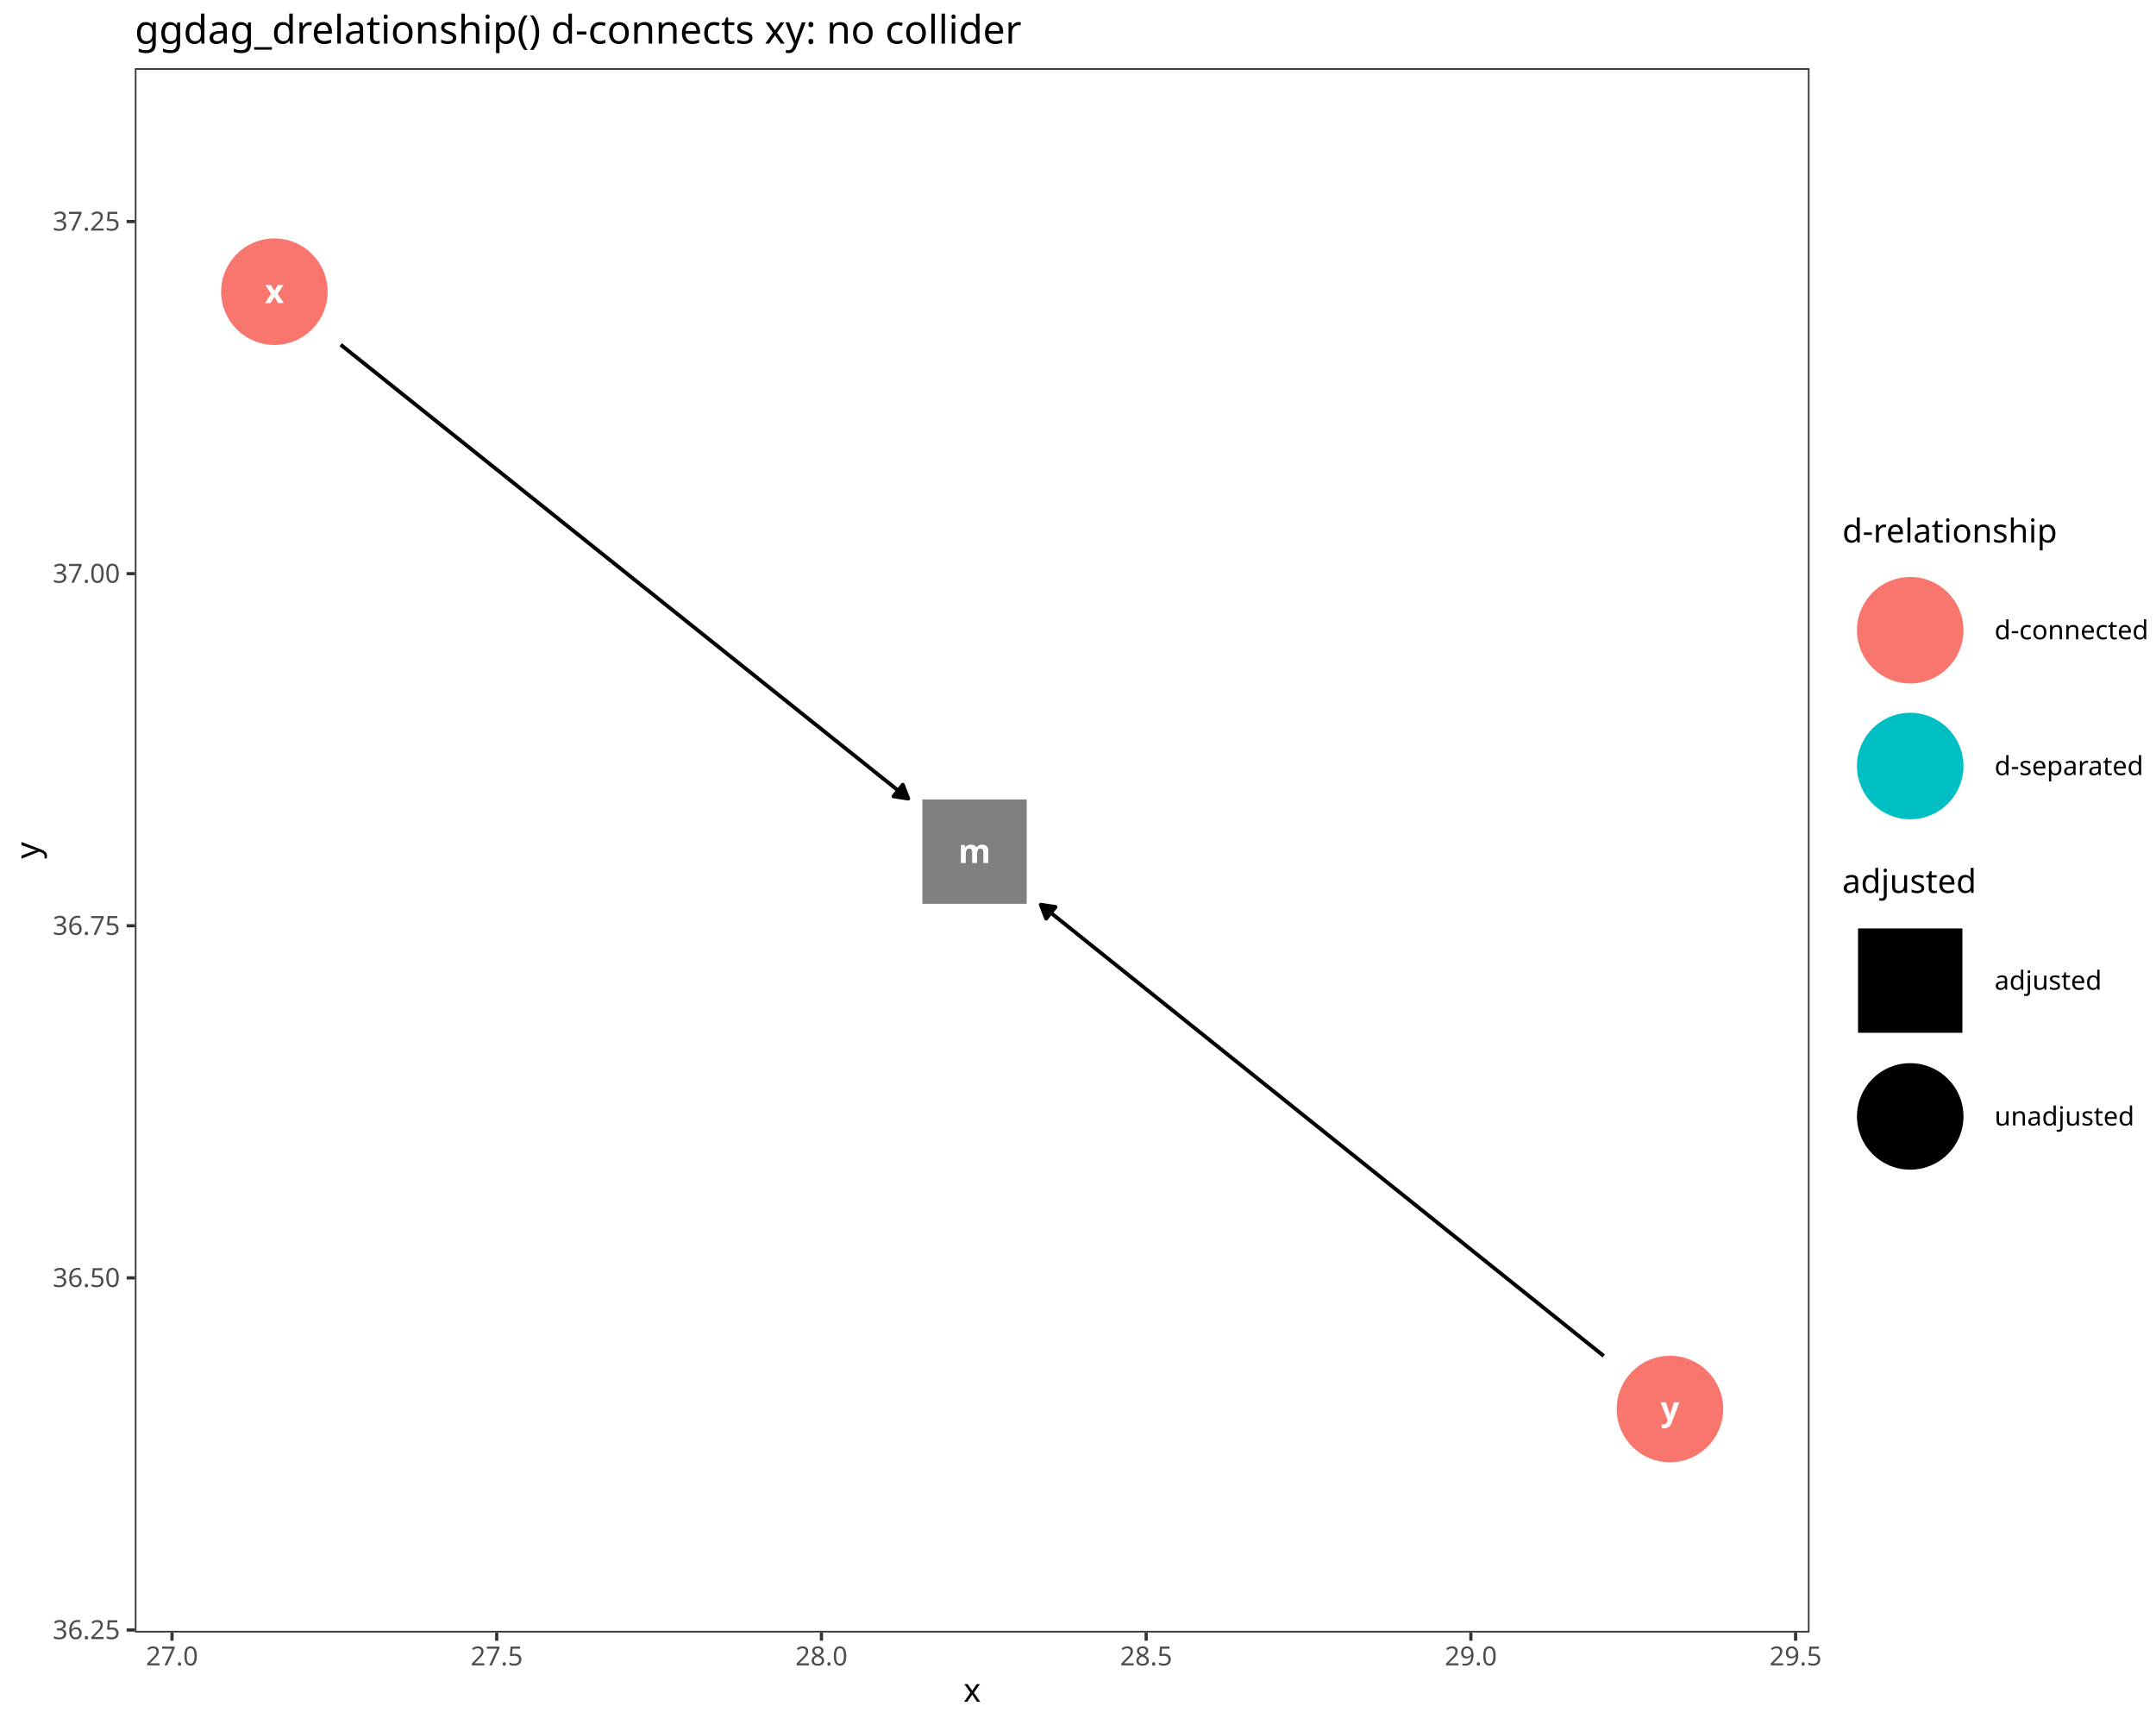
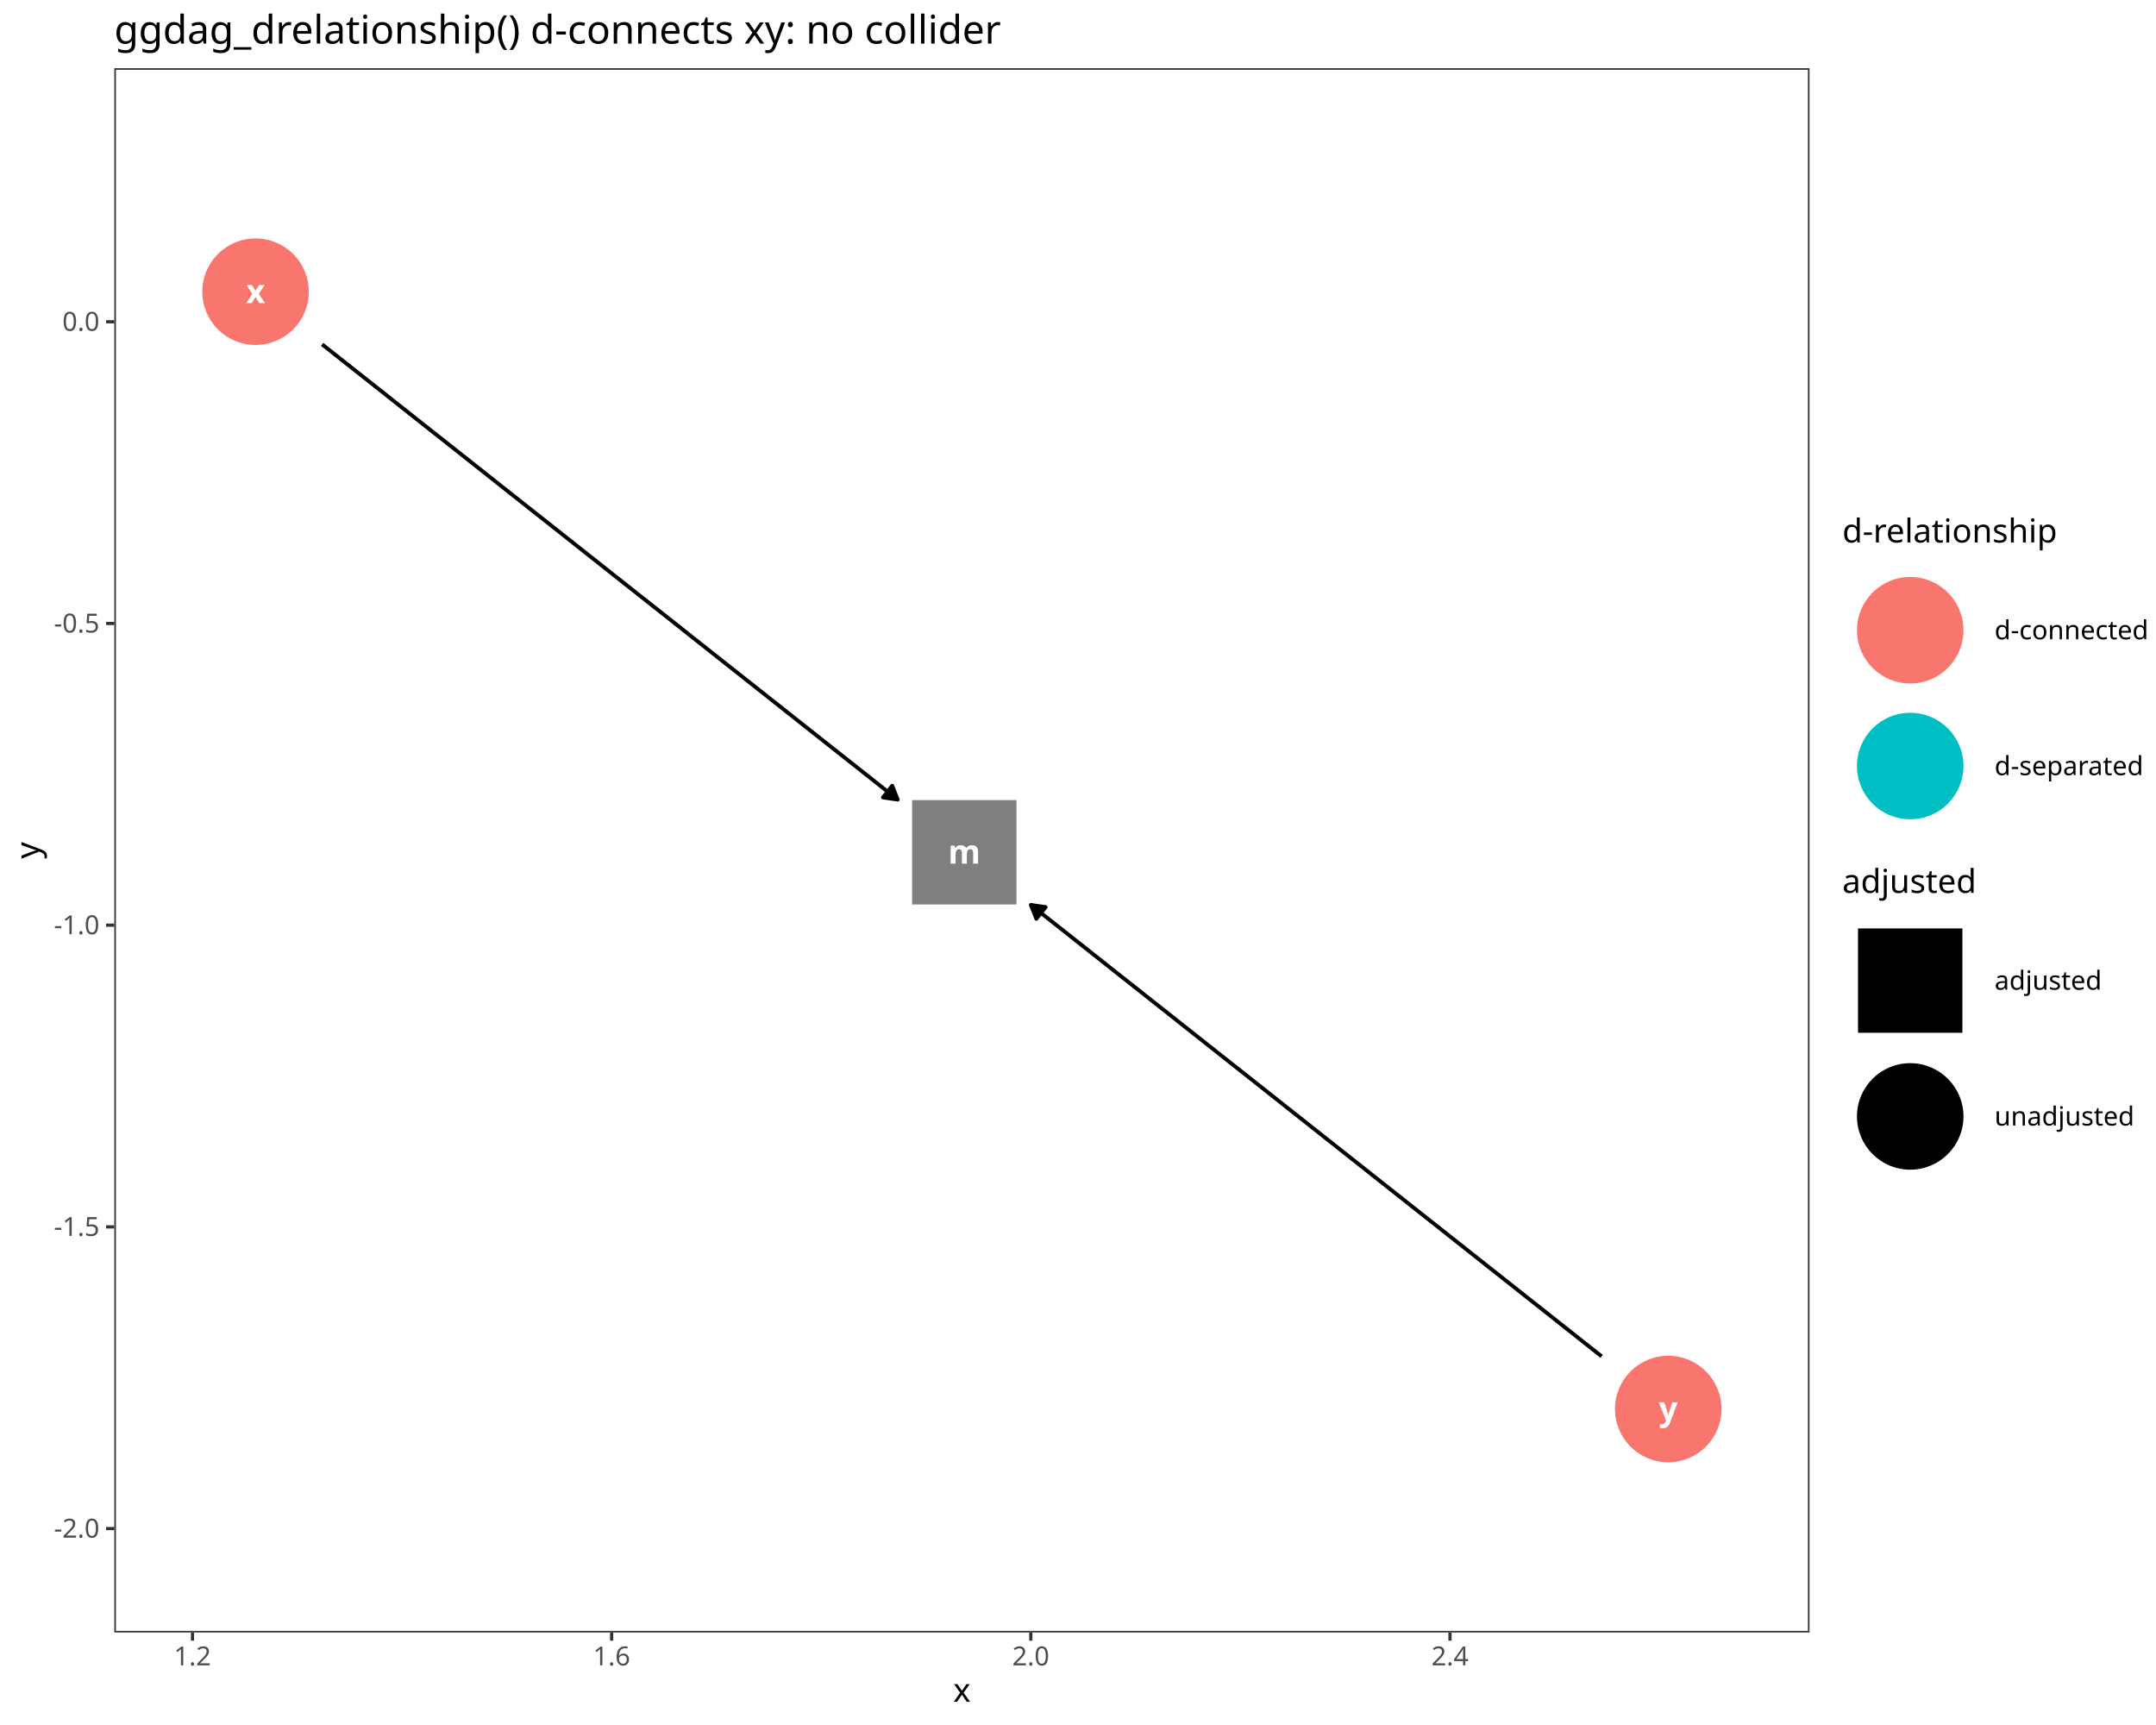
<svg xmlns="http://www.w3.org/2000/svg" class="svglite" data-engine-version="2.0" width="720.00pt" height="576.00pt" viewBox="0 0 720.00 576.00">
  <defs>
    <style type="text/css">
    .svglite line, .svglite polyline, .svglite polygon, .svglite path, .svglite rect, .svglite circle {
      fill: none;
      stroke: #000000;
      stroke-linecap: round;
      stroke-linejoin: round;
      stroke-miterlimit: 10.00;
    }
  </style>
  </defs>
  <rect width="100%" height="100%" style="stroke: none; fill: #FFFFFF;" />
  <defs>
    <clipPath id="cpMC4wMHw3MjAuMDB8MC4wMHw1NzYuMDA=">
      <rect x="0.00" y="0.00" width="720.00" height="576.00" />
    </clipPath>
  </defs>
  <g clip-path="url(#cpMC4wMHw3MjAuMDB8MC4wMHw1NzYuMDA=)">
    <rect x="0.00" y="0.00" width="720.00" height="576.00" style="stroke-width: 1.07; stroke: #FFFFFF; fill: #FFFFFF;" />
  </g>
  <defs>
-     <clipPath id="cpNDUuMDN8NjA0LjI4fDIyLjc4fDU0NS4xMQ==">
-       <rect x="45.03" y="22.78" width="559.26" height="522.33" />
+     <clipPath id="cpMzguMTd8NjA0LjI4fDIyLjc4fDU0NS4xMQ==">
+       <rect x="38.17" y="22.78" width="566.12" height="522.33" />
    </clipPath>
  </defs>
-   <g clip-path="url(#cpNDUuMDN8NjA0LjI4fDIyLjc4fDU0NS4xMQ==)">
-     <rect x="45.03" y="22.78" width="559.26" height="522.33" style="stroke-width: 1.07; stroke: none; fill: #FFFFFF;" />
-     <polyline points="113.77,115.10 115.25,116.29 117.61,118.18 119.97,120.06 122.33,121.95 124.70,123.84 127.06,125.73 129.42,127.62 131.78,129.51 134.14,131.40 136.51,133.28 138.87,135.17 141.23,137.06 143.59,138.95 145.95,140.84 148.31,142.73 150.68,144.62 153.04,146.50 155.40,148.39 157.76,150.28 160.12,152.17 162.48,154.06 164.85,155.95 167.21,157.83 169.57,159.72 171.93,161.61 174.29,163.50 176.66,165.39 179.02,167.28 181.38,169.17 183.74,171.05 186.10,172.94 188.46,174.83 190.83,176.72 193.19,178.61 195.55,180.50 197.91,182.39 200.27,184.27 202.63,186.16 205.00,188.05 207.36,189.94 209.72,191.83 212.08,193.72 214.44,195.61 216.81,197.49 219.17,199.38 221.53,201.27 223.89,203.16 226.25,205.05 228.61,206.94 230.98,208.83 233.34,210.71 235.70,212.60 238.06,214.49 240.42,216.38 242.78,218.27 245.15,220.16 247.51,222.05 249.87,223.93 252.23,225.82 254.59,227.71 256.96,229.60 259.32,231.49 261.68,233.38 264.04,235.26 266.40,237.15 268.76,239.04 271.13,240.93 273.49,242.82 275.85,244.71 278.21,246.60 280.57,248.48 282.93,250.37 285.30,252.26 287.66,254.15 290.02,256.04 292.38,257.93 294.74,259.82 297.11,261.70 299.47,263.59 301.83,265.48 303.31,266.66 " style="stroke-width: 1.28; stroke-linecap: butt;" />
-     <polygon points="298.38,265.91 303.31,266.66 301.49,262.02 " style="stroke-width: 1.28; stroke-linecap: butt; fill: #000000;" />
-     <polyline points="535.56,452.77 534.22,451.69 531.88,449.81 529.53,447.93 527.18,446.05 524.84,444.17 522.49,442.29 520.15,440.41 517.80,438.53 515.46,436.65 513.11,434.77 510.76,432.89 508.42,431.01 506.07,429.13 503.73,427.25 501.38,425.37 499.03,423.49 496.69,421.61 494.34,419.73 492.00,417.85 489.65,415.97 487.31,414.09 484.96,412.21 482.61,410.33 480.27,408.45 477.92,406.57 475.58,404.69 473.23,402.81 470.89,400.93 468.54,399.05 466.19,397.17 463.85,395.29 461.50,393.41 459.16,391.53 456.81,389.65 454.46,387.77 452.12,385.89 449.77,384.01 447.43,382.13 445.08,380.25 442.74,378.37 440.39,376.49 438.04,374.61 435.70,372.73 433.35,370.85 431.01,368.97 428.66,367.09 426.32,365.21 423.97,363.33 421.62,361.45 419.28,359.57 416.93,357.69 414.59,355.81 412.24,353.93 409.89,352.05 407.55,350.17 405.20,348.29 402.86,346.41 400.51,344.53 398.17,342.65 395.82,340.77 393.47,338.89 391.13,337.01 388.78,335.13 386.44,333.25 384.09,331.37 381.75,329.49 379.40,327.61 377.05,325.73 374.71,323.85 372.36,321.97 370.02,320.09 367.67,318.21 365.32,316.33 362.98,314.45 360.63,312.57 358.29,310.69 355.94,308.81 353.60,306.93 351.25,305.05 348.90,303.17 347.57,302.09 " style="stroke-width: 1.28; stroke-linecap: butt;" />
-     <polygon points="352.49,302.85 347.57,302.09 349.37,306.74 " style="stroke-width: 1.28; stroke-linecap: butt; fill: #000000;" />
-     <circle cx="91.63" cy="97.40" r="17.43" style="stroke-width: 0.71; stroke: #F8766D; fill: #F8766D;" />
-     <circle cx="557.68" cy="470.49" r="17.43" style="stroke-width: 0.71; stroke: #F8766D; fill: #F8766D;" />
-     <polygon points="308.02,301.79 342.87,301.79 342.87,266.94 308.02,266.94 " style="stroke-width: 0.71; stroke: none; fill: #7F7F7F;" />
-     <text x="91.63" y="101.20" text-anchor="middle" style="font-size: 11.04px; font-weight: bold; fill: #FFFFFF; font-family: sans;" textLength="5.52px" lengthAdjust="spacingAndGlyphs">x</text>
-     <text x="557.68" y="474.29" text-anchor="middle" style="font-size: 11.04px; font-weight: bold; fill: #FFFFFF; font-family: sans;" textLength="5.52px" lengthAdjust="spacingAndGlyphs">y</text>
-     <text x="325.45" y="288.17" text-anchor="middle" style="font-size: 11.04px; font-weight: bold; fill: #FFFFFF; font-family: sans;" textLength="9.20px" lengthAdjust="spacingAndGlyphs">m</text>
-     <rect x="45.03" y="22.78" width="559.26" height="522.33" style="stroke-width: 1.07; stroke: #333333;" />
+   <g clip-path="url(#cpMzguMTd8NjA0LjI4fDIyLjc4fDU0NS4xMQ==)">
+     <rect x="38.17" y="22.78" width="566.12" height="522.33" style="stroke-width: 1.07; stroke: none; fill: #FFFFFF;" />
+     <polyline points="107.58,114.99 109.25,116.31 111.64,118.20 114.03,120.09 116.42,121.98 118.82,123.87 121.21,125.76 123.60,127.65 125.99,129.54 128.38,131.43 130.77,133.33 133.16,135.22 135.55,137.11 137.94,139.00 140.33,140.89 142.72,142.78 145.11,144.67 147.50,146.56 149.90,148.45 152.29,150.34 154.68,152.23 157.07,154.12 159.46,156.01 161.85,157.90 164.24,159.80 166.63,161.69 169.02,163.58 171.41,165.47 173.80,167.36 176.19,169.25 178.58,171.14 180.98,173.03 183.37,174.92 185.76,176.81 188.15,178.70 190.54,180.59 192.93,182.48 195.32,184.38 197.71,186.27 200.10,188.16 202.49,190.05 204.88,191.94 207.27,193.83 209.66,195.72 212.05,197.61 214.45,199.50 216.84,201.39 219.23,203.28 221.62,205.17 224.01,207.06 226.40,208.95 228.79,210.85 231.18,212.74 233.57,214.63 235.96,216.52 238.35,218.41 240.74,220.30 243.13,222.19 245.53,224.08 247.92,225.97 250.31,227.86 252.70,229.75 255.09,231.64 257.48,233.53 259.87,235.42 262.26,237.32 264.65,239.21 267.04,241.10 269.43,242.99 271.82,244.88 274.21,246.77 276.61,248.66 279.00,250.55 281.39,252.44 283.78,254.33 286.17,256.22 288.56,258.11 290.95,260.00 293.34,261.89 295.73,263.79 298.12,265.68 299.80,267.00 " style="stroke-width: 1.28; stroke-linecap: butt;" />
+     <polygon points="294.87,266.28 299.80,267.00 297.96,262.37 " style="stroke-width: 1.28; stroke-linecap: butt; fill: #000000;" />
+     <polyline points="534.87,452.91 533.36,451.72 530.99,449.84 528.61,447.96 526.24,446.08 523.86,444.20 521.49,442.33 519.12,440.45 516.74,438.57 514.37,436.69 511.99,434.81 509.62,432.94 507.24,431.06 504.87,429.18 502.49,427.30 500.12,425.42 497.74,423.55 495.37,421.67 493.00,419.79 490.62,417.91 488.25,416.04 485.87,414.16 483.50,412.28 481.12,410.40 478.75,408.52 476.37,406.65 474.00,404.77 471.62,402.89 469.25,401.01 466.88,399.13 464.50,397.26 462.13,395.38 459.75,393.50 457.38,391.62 455.00,389.74 452.63,387.87 450.25,385.99 447.88,384.11 445.50,382.23 443.13,380.36 440.76,378.48 438.38,376.60 436.01,374.72 433.63,372.84 431.26,370.97 428.88,369.09 426.51,367.21 424.13,365.33 421.76,363.45 419.39,361.58 417.01,359.70 414.64,357.82 412.26,355.94 409.89,354.07 407.51,352.19 405.14,350.31 402.76,348.43 400.39,346.55 398.01,344.68 395.64,342.80 393.27,340.92 390.89,339.04 388.52,337.16 386.14,335.29 383.77,333.41 381.39,331.53 379.02,329.65 376.64,327.77 374.27,325.90 371.89,324.02 369.52,322.14 367.15,320.26 364.77,318.39 362.40,316.51 360.02,314.63 357.65,312.75 355.27,310.87 352.90,309.00 350.52,307.12 348.15,305.24 345.77,303.36 344.26,302.17 " style="stroke-width: 1.28; stroke-linecap: butt;" />
+     <polygon points="349.19,302.89 344.26,302.17 346.10,306.80 " style="stroke-width: 1.28; stroke-linecap: butt; fill: #000000;" />
+     <polygon points="304.60,302.01 339.46,302.01 339.46,267.16 304.60,267.16 " style="stroke-width: 0.71; stroke: none; fill: #7F7F7F;" />
+     <circle cx="85.34" cy="97.40" r="17.43" style="stroke-width: 0.71; stroke: #F8766D; fill: #F8766D;" />
+     <circle cx="557.11" cy="470.49" r="17.43" style="stroke-width: 0.71; stroke: #F8766D; fill: #F8766D;" />
+     <text x="322.03" y="288.38" text-anchor="middle" style="font-size: 11.04px; font-weight: bold; fill: #FFFFFF; font-family: sans;" textLength="9.20px" lengthAdjust="spacingAndGlyphs">m</text>
+     <text x="85.34" y="101.20" text-anchor="middle" style="font-size: 11.04px; font-weight: bold; fill: #FFFFFF; font-family: sans;" textLength="5.52px" lengthAdjust="spacingAndGlyphs">x</text>
+     <text x="557.11" y="474.29" text-anchor="middle" style="font-size: 11.04px; font-weight: bold; fill: #FFFFFF; font-family: sans;" textLength="5.52px" lengthAdjust="spacingAndGlyphs">y</text>
+     <rect x="38.17" y="22.78" width="566.12" height="522.33" style="stroke-width: 1.07; stroke: #333333;" />
  </g>
  <g clip-path="url(#cpMC4wMHw3MjAuMDB8MC4wMHw1NzYuMDA=)">
-     <text x="40.10" y="547.31" text-anchor="end" style="font-size: 8.80px; fill: #4D4D4D; font-family: sans;" textLength="22.02px" lengthAdjust="spacingAndGlyphs">36.25</text>
-     <text x="40.10" y="429.73" text-anchor="end" style="font-size: 8.80px; fill: #4D4D4D; font-family: sans;" textLength="22.02px" lengthAdjust="spacingAndGlyphs">36.50</text>
-     <text x="40.10" y="312.15" text-anchor="end" style="font-size: 8.80px; fill: #4D4D4D; font-family: sans;" textLength="22.02px" lengthAdjust="spacingAndGlyphs">36.75</text>
-     <text x="40.10" y="194.58" text-anchor="end" style="font-size: 8.80px; fill: #4D4D4D; font-family: sans;" textLength="22.02px" lengthAdjust="spacingAndGlyphs">37.00</text>
-     <text x="40.10" y="77.00" text-anchor="end" style="font-size: 8.80px; fill: #4D4D4D; font-family: sans;" textLength="22.02px" lengthAdjust="spacingAndGlyphs">37.25</text>
-     <polyline points="42.29,544.28 45.03,544.28 " style="stroke-width: 1.07; stroke: #333333; stroke-linecap: butt;" />
-     <polyline points="42.29,426.70 45.03,426.70 " style="stroke-width: 1.07; stroke: #333333; stroke-linecap: butt;" />
-     <polyline points="42.29,309.13 45.03,309.13 " style="stroke-width: 1.07; stroke: #333333; stroke-linecap: butt;" />
-     <polyline points="42.29,191.55 45.03,191.55 " style="stroke-width: 1.07; stroke: #333333; stroke-linecap: butt;" />
-     <polyline points="42.29,73.98 45.03,73.98 " style="stroke-width: 1.07; stroke: #333333; stroke-linecap: butt;" />
-     <polyline points="57.44,547.85 57.44,545.11 " style="stroke-width: 1.07; stroke: #333333; stroke-linecap: butt;" />
-     <polyline points="165.88,547.85 165.88,545.11 " style="stroke-width: 1.07; stroke: #333333; stroke-linecap: butt;" />
-     <polyline points="274.32,547.85 274.32,545.11 " style="stroke-width: 1.07; stroke: #333333; stroke-linecap: butt;" />
-     <polyline points="382.76,547.85 382.76,545.11 " style="stroke-width: 1.07; stroke: #333333; stroke-linecap: butt;" />
-     <polyline points="491.20,547.85 491.20,545.11 " style="stroke-width: 1.07; stroke: #333333; stroke-linecap: butt;" />
-     <polyline points="599.64,547.85 599.64,545.11 " style="stroke-width: 1.07; stroke: #333333; stroke-linecap: butt;" />
-     <text x="57.44" y="556.10" text-anchor="middle" style="font-size: 8.80px; fill: #4D4D4D; font-family: sans;" textLength="17.13px" lengthAdjust="spacingAndGlyphs">27.0</text>
-     <text x="165.88" y="556.10" text-anchor="middle" style="font-size: 8.80px; fill: #4D4D4D; font-family: sans;" textLength="17.13px" lengthAdjust="spacingAndGlyphs">27.5</text>
-     <text x="274.32" y="556.10" text-anchor="middle" style="font-size: 8.80px; fill: #4D4D4D; font-family: sans;" textLength="17.13px" lengthAdjust="spacingAndGlyphs">28.0</text>
-     <text x="382.76" y="556.10" text-anchor="middle" style="font-size: 8.80px; fill: #4D4D4D; font-family: sans;" textLength="17.13px" lengthAdjust="spacingAndGlyphs">28.5</text>
-     <text x="491.20" y="556.10" text-anchor="middle" style="font-size: 8.80px; fill: #4D4D4D; font-family: sans;" textLength="17.13px" lengthAdjust="spacingAndGlyphs">29.0</text>
-     <text x="599.64" y="556.10" text-anchor="middle" style="font-size: 8.80px; fill: #4D4D4D; font-family: sans;" textLength="17.13px" lengthAdjust="spacingAndGlyphs">29.5</text>
-     <text x="324.66" y="568.24" text-anchor="middle" style="font-size: 11.00px; font-family: sans;" textLength="5.50px" lengthAdjust="spacingAndGlyphs">x</text>
+     <text x="33.24" y="513.44" text-anchor="end" style="font-size: 8.80px; fill: #4D4D4D; font-family: sans;" textLength="15.16px" lengthAdjust="spacingAndGlyphs">-2.0</text>
+     <text x="33.24" y="412.69" text-anchor="end" style="font-size: 8.80px; fill: #4D4D4D; font-family: sans;" textLength="15.16px" lengthAdjust="spacingAndGlyphs">-1.5</text>
+     <text x="33.24" y="311.95" text-anchor="end" style="font-size: 8.80px; fill: #4D4D4D; font-family: sans;" textLength="15.16px" lengthAdjust="spacingAndGlyphs">-1.0</text>
+     <text x="33.24" y="211.21" text-anchor="end" style="font-size: 8.80px; fill: #4D4D4D; font-family: sans;" textLength="15.16px" lengthAdjust="spacingAndGlyphs">-0.5</text>
+     <text x="33.24" y="110.47" text-anchor="end" style="font-size: 8.80px; fill: #4D4D4D; font-family: sans;" textLength="12.23px" lengthAdjust="spacingAndGlyphs">0.0</text>
+     <polyline points="35.43,510.41 38.17,510.41 " style="stroke-width: 1.07; stroke: #333333; stroke-linecap: butt;" />
+     <polyline points="35.43,409.67 38.17,409.67 " style="stroke-width: 1.07; stroke: #333333; stroke-linecap: butt;" />
+     <polyline points="35.43,308.93 38.17,308.93 " style="stroke-width: 1.07; stroke: #333333; stroke-linecap: butt;" />
+     <polyline points="35.43,208.19 38.17,208.19 " style="stroke-width: 1.07; stroke: #333333; stroke-linecap: butt;" />
+     <polyline points="35.43,107.44 38.17,107.44 " style="stroke-width: 1.07; stroke: #333333; stroke-linecap: butt;" />
+     <polyline points="64.28,547.85 64.28,545.11 " style="stroke-width: 1.07; stroke: #333333; stroke-linecap: butt;" />
+     <polyline points="204.26,547.85 204.26,545.11 " style="stroke-width: 1.07; stroke: #333333; stroke-linecap: butt;" />
+     <polyline points="344.24,547.85 344.24,545.11 " style="stroke-width: 1.07; stroke: #333333; stroke-linecap: butt;" />
+     <polyline points="484.23,547.85 484.23,545.11 " style="stroke-width: 1.07; stroke: #333333; stroke-linecap: butt;" />
+     <text x="64.28" y="556.10" text-anchor="middle" style="font-size: 8.80px; fill: #4D4D4D; font-family: sans;" textLength="12.23px" lengthAdjust="spacingAndGlyphs">1.2</text>
+     <text x="204.26" y="556.10" text-anchor="middle" style="font-size: 8.80px; fill: #4D4D4D; font-family: sans;" textLength="12.23px" lengthAdjust="spacingAndGlyphs">1.6</text>
+     <text x="344.24" y="556.10" text-anchor="middle" style="font-size: 8.80px; fill: #4D4D4D; font-family: sans;" textLength="12.23px" lengthAdjust="spacingAndGlyphs">2.0</text>
+     <text x="484.23" y="556.10" text-anchor="middle" style="font-size: 8.80px; fill: #4D4D4D; font-family: sans;" textLength="12.23px" lengthAdjust="spacingAndGlyphs">2.4</text>
+     <text x="321.23" y="568.24" text-anchor="middle" style="font-size: 11.00px; font-family: sans;" textLength="5.50px" lengthAdjust="spacingAndGlyphs">x</text>
    <text transform="translate(13.05,283.95) rotate(-90)" text-anchor="middle" style="font-size: 11.00px; font-family: sans;" textLength="5.50px" lengthAdjust="spacingAndGlyphs">y</text>
    <rect x="615.24" y="172.43" width="99.28" height="106.04" style="stroke-width: 1.07; stroke: none; fill: #FFFFFF;" />
    <text x="615.24" y="181.14" style="font-size: 11.00px; font-family: sans;" textLength="66.04px" lengthAdjust="spacingAndGlyphs">d-relationship</text>
    <rect x="615.24" y="187.76" width="45.35" height="45.35" style="stroke-width: 1.07; stroke: none; fill: #FFFFFF;" />
    <circle cx="637.92" cy="210.44" r="17.43" style="stroke-width: 0.71; stroke: #F8766D; fill: #F8766D;" />
    <rect x="615.24" y="233.11" width="45.35" height="45.35" style="stroke-width: 1.07; stroke: none; fill: #FFFFFF;" />
    <circle cx="637.92" cy="255.79" r="17.43" style="stroke-width: 0.71; stroke: #00BFC4; fill: #00BFC4;" />
    <text x="666.08" y="213.47" style="font-size: 8.80px; font-family: sans;" textLength="48.44px" lengthAdjust="spacingAndGlyphs">d-connected</text>
    <text x="666.08" y="258.82" style="font-size: 8.80px; font-family: sans;" textLength="46.97px" lengthAdjust="spacingAndGlyphs">d-separated</text>
    <rect x="615.24" y="289.43" width="93.90" height="106.04" style="stroke-width: 1.07; stroke: none; fill: #FFFFFF;" />
    <text x="615.24" y="298.14" style="font-size: 11.00px; font-family: sans;" textLength="41.59px" lengthAdjust="spacingAndGlyphs">adjusted</text>
    <rect x="615.24" y="304.76" width="45.35" height="45.35" style="stroke-width: 1.07; stroke: none; fill: #FFFFFF;" />
    <polygon points="620.49,344.86 655.35,344.86 655.35,310.01 620.49,310.01 " style="stroke-width: 0.71; stroke: none; fill: #000000;" />
    <rect x="615.24" y="350.12" width="45.35" height="45.35" style="stroke-width: 1.07; stroke: none; fill: #FFFFFF;" />
    <circle cx="637.92" cy="372.79" r="17.43" style="stroke-width: 0.71; fill: #000000;" />
    <text x="666.08" y="330.47" style="font-size: 8.80px; font-family: sans;" textLength="33.27px" lengthAdjust="spacingAndGlyphs">adjusted</text>
    <text x="666.08" y="375.82" style="font-size: 8.80px; font-family: sans;" textLength="43.06px" lengthAdjust="spacingAndGlyphs">unadjusted</text>
-     <text x="45.03" y="14.56" style="font-size: 13.20px; font-family: sans;" textLength="280.33px" lengthAdjust="spacingAndGlyphs">ggdag_drelationship() d-connects xy: no collider</text>
+     <text x="38.17" y="14.56" style="font-size: 13.20px; font-family: sans;" textLength="280.33px" lengthAdjust="spacingAndGlyphs">ggdag_drelationship() d-connects xy: no collider</text>
  </g>
</svg>
